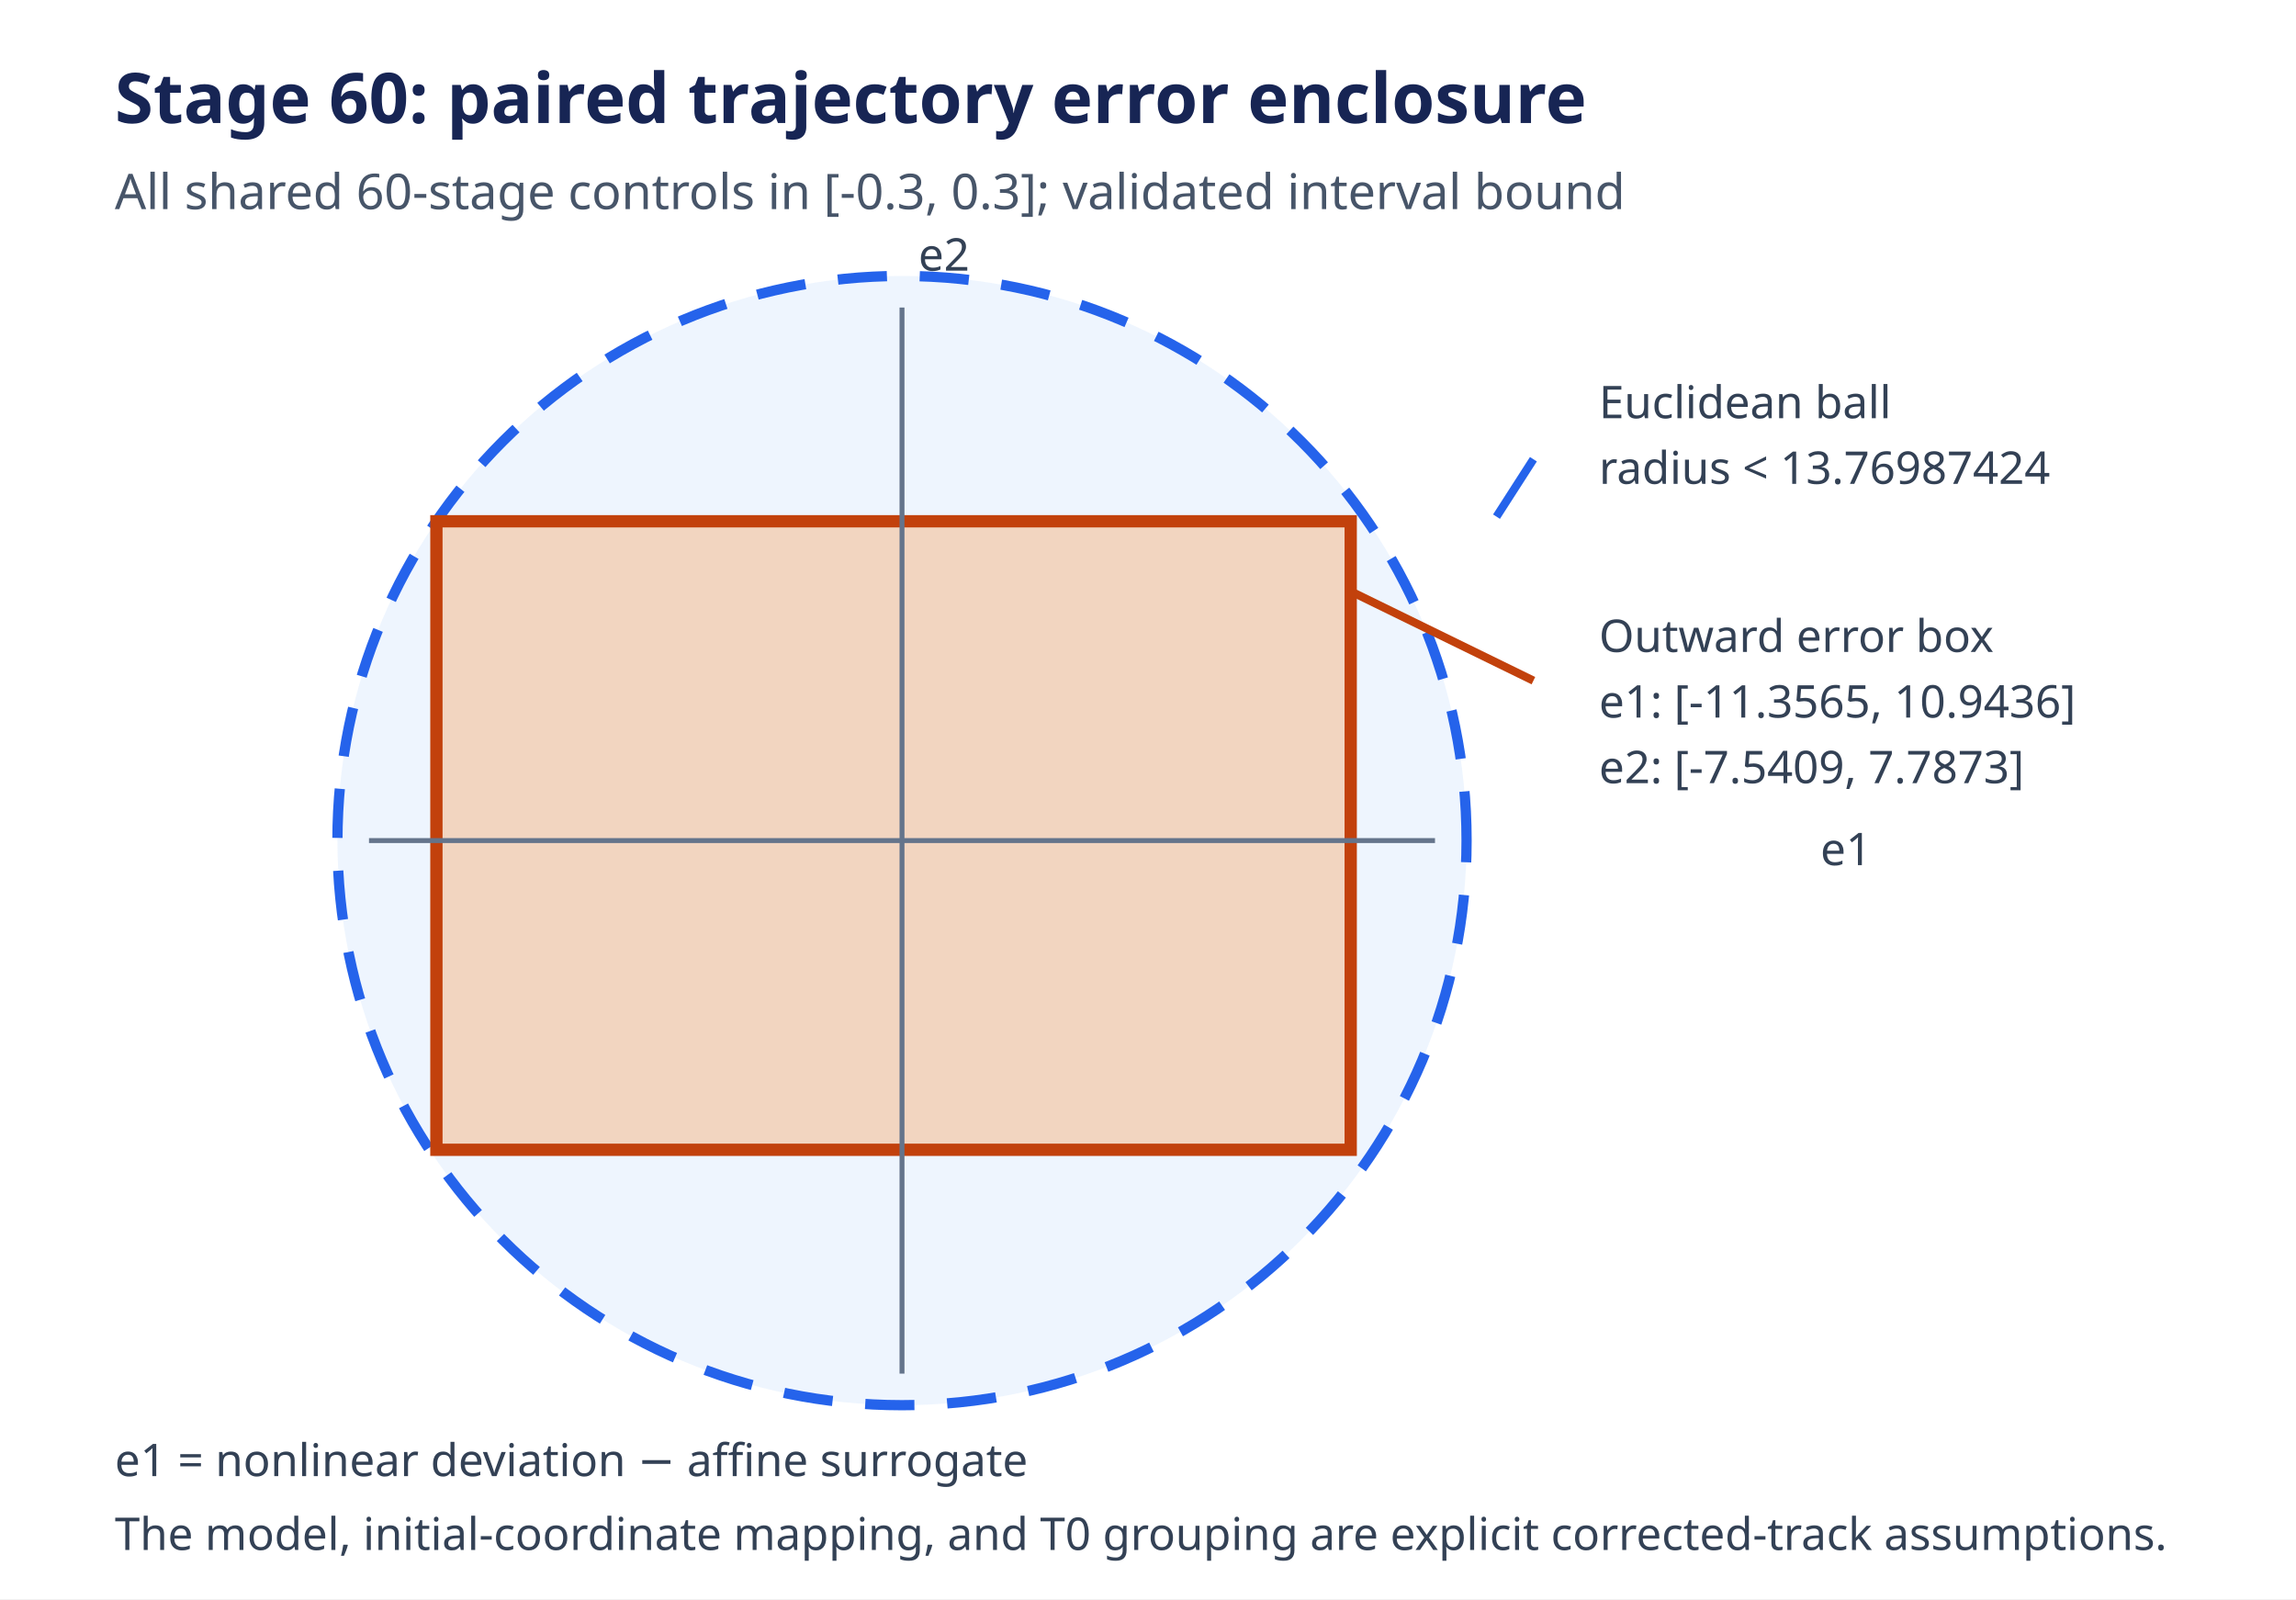
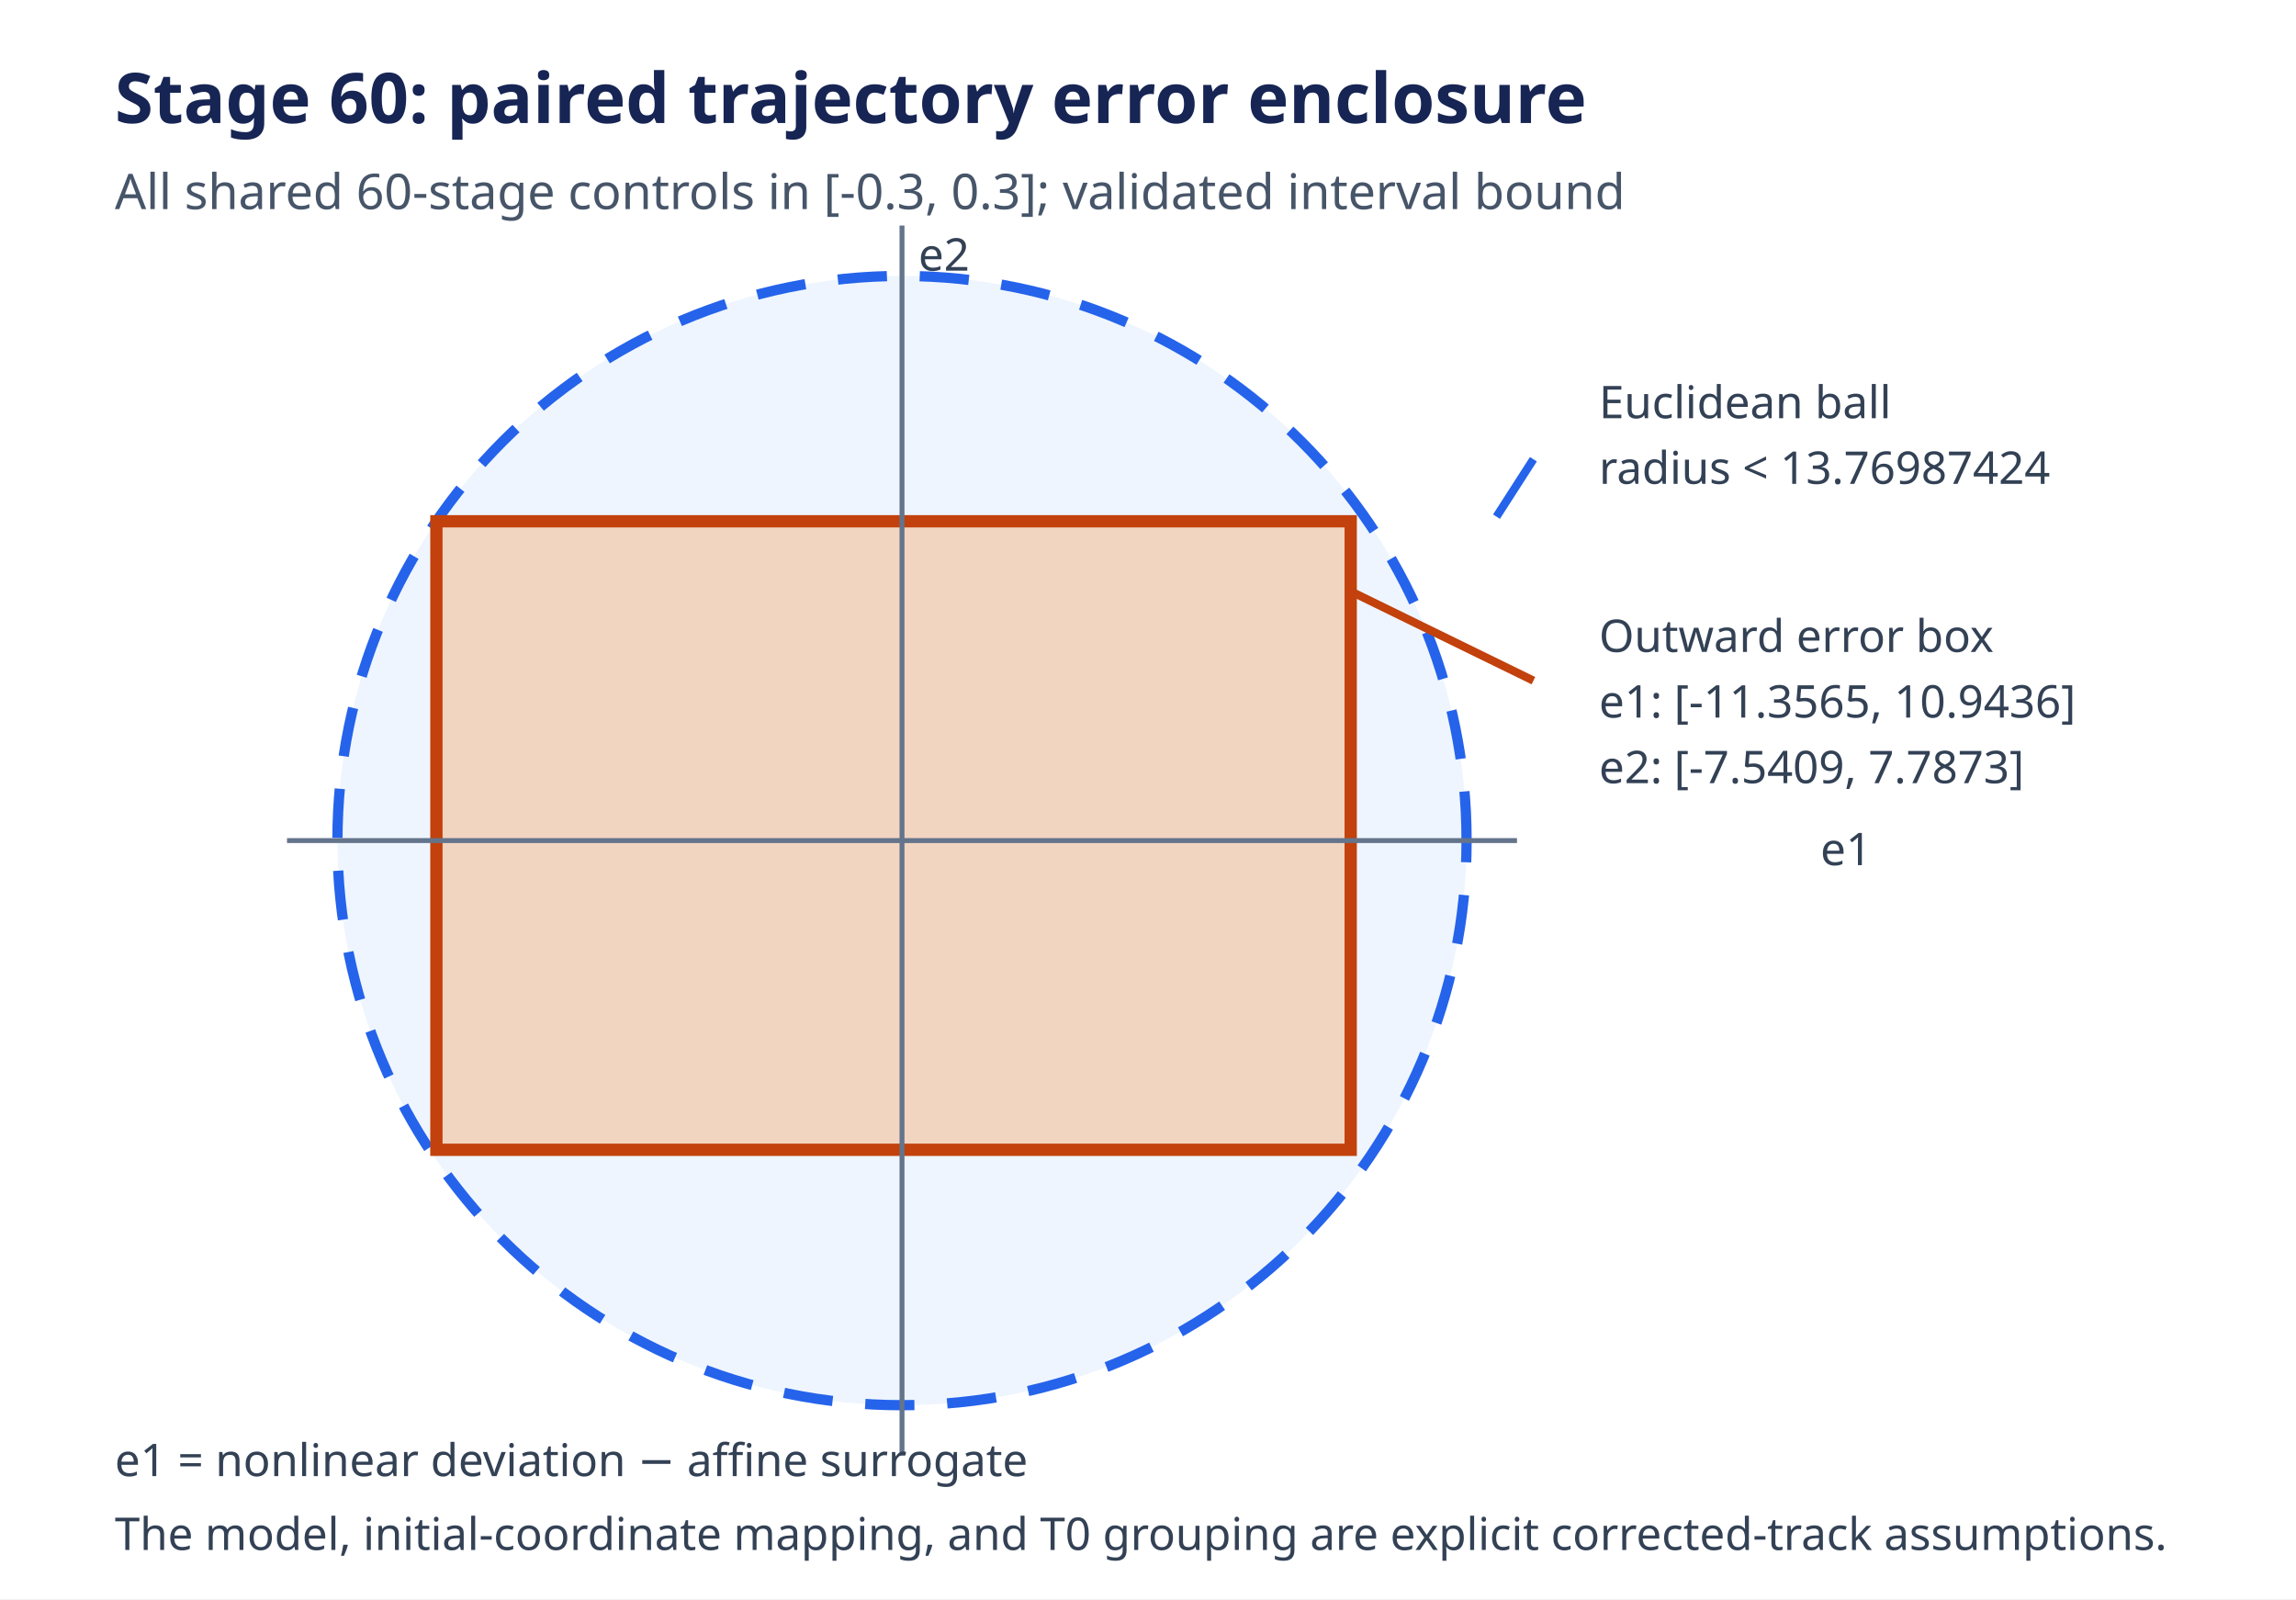
<svg xmlns="http://www.w3.org/2000/svg" viewBox="0 0 560 390" role="img" aria-labelledby="title desc">
  <rect width="560" height="390" fill="#fff" />
  <text x="28" y="30" font-family="sans-serif" font-size="17" font-weight="700" fill="#172554">Stage 60: paired trajectory error enclosure</text>
  <text x="28" y="51" font-family="sans-serif" font-size="12" fill="#475569">All shared 60-stage controls in [-0.3, 0.3]; validated interval bound</text>
  <g transform="translate(220 205) scale(10 -10)">
    <circle r="13.77" fill="#dbeafe" fill-opacity=".45" stroke="#2563eb" stroke-width=".25" stroke-dasharray="1.2 .8" />
-     <rect x="-11.356" y="-7.541" width="22.3" height="15.328" fill="#fb923c" fill-opacity=".32" stroke="#c2410c" stroke-width=".3" />
-     <path d="M-13 0H13M0-13V13" stroke="#64748b" stroke-width=".12" />
+     <path d="M -11.356 -7.541 H 10.944 V 7.787 H -11.356 Z" fill="#fb923c" fill-opacity=".32" stroke="#c2410c" stroke-width=".3" />
+     <path d="M-15 0H15M0-15V15" stroke="#64748b" stroke-width=".12" />
  </g>
  <g font-family="sans-serif" font-size="11" fill="#334155">
    <text x="390" y="102">Euclidean ball</text>
    <text x="390" y="118">radius &lt; 13.76987424</text>
    <line x1="374" y1="112" x2="365" y2="126" stroke="#2563eb" stroke-width="2" />
    <text x="390" y="159">Outward error box</text>
    <text x="390" y="175">e1: [-11.3565, 10.9436]</text>
    <text x="390" y="191">e2: [-7.5409, 7.7873]</text>
    <line x1="374" y1="166" x2="329" y2="144" stroke="#c2410c" stroke-width="2" />
    <text x="28" y="360">e1 = nonlinear deviation − affine surrogate</text>
    <text x="28" y="378">The model, initial-coordinate mapping, and T0 grouping are explicit corrected-track assumptions.</text>
    <text x="444" y="211">e1</text>
    <text x="224" y="66">e2</text>
  </g>
</svg>
